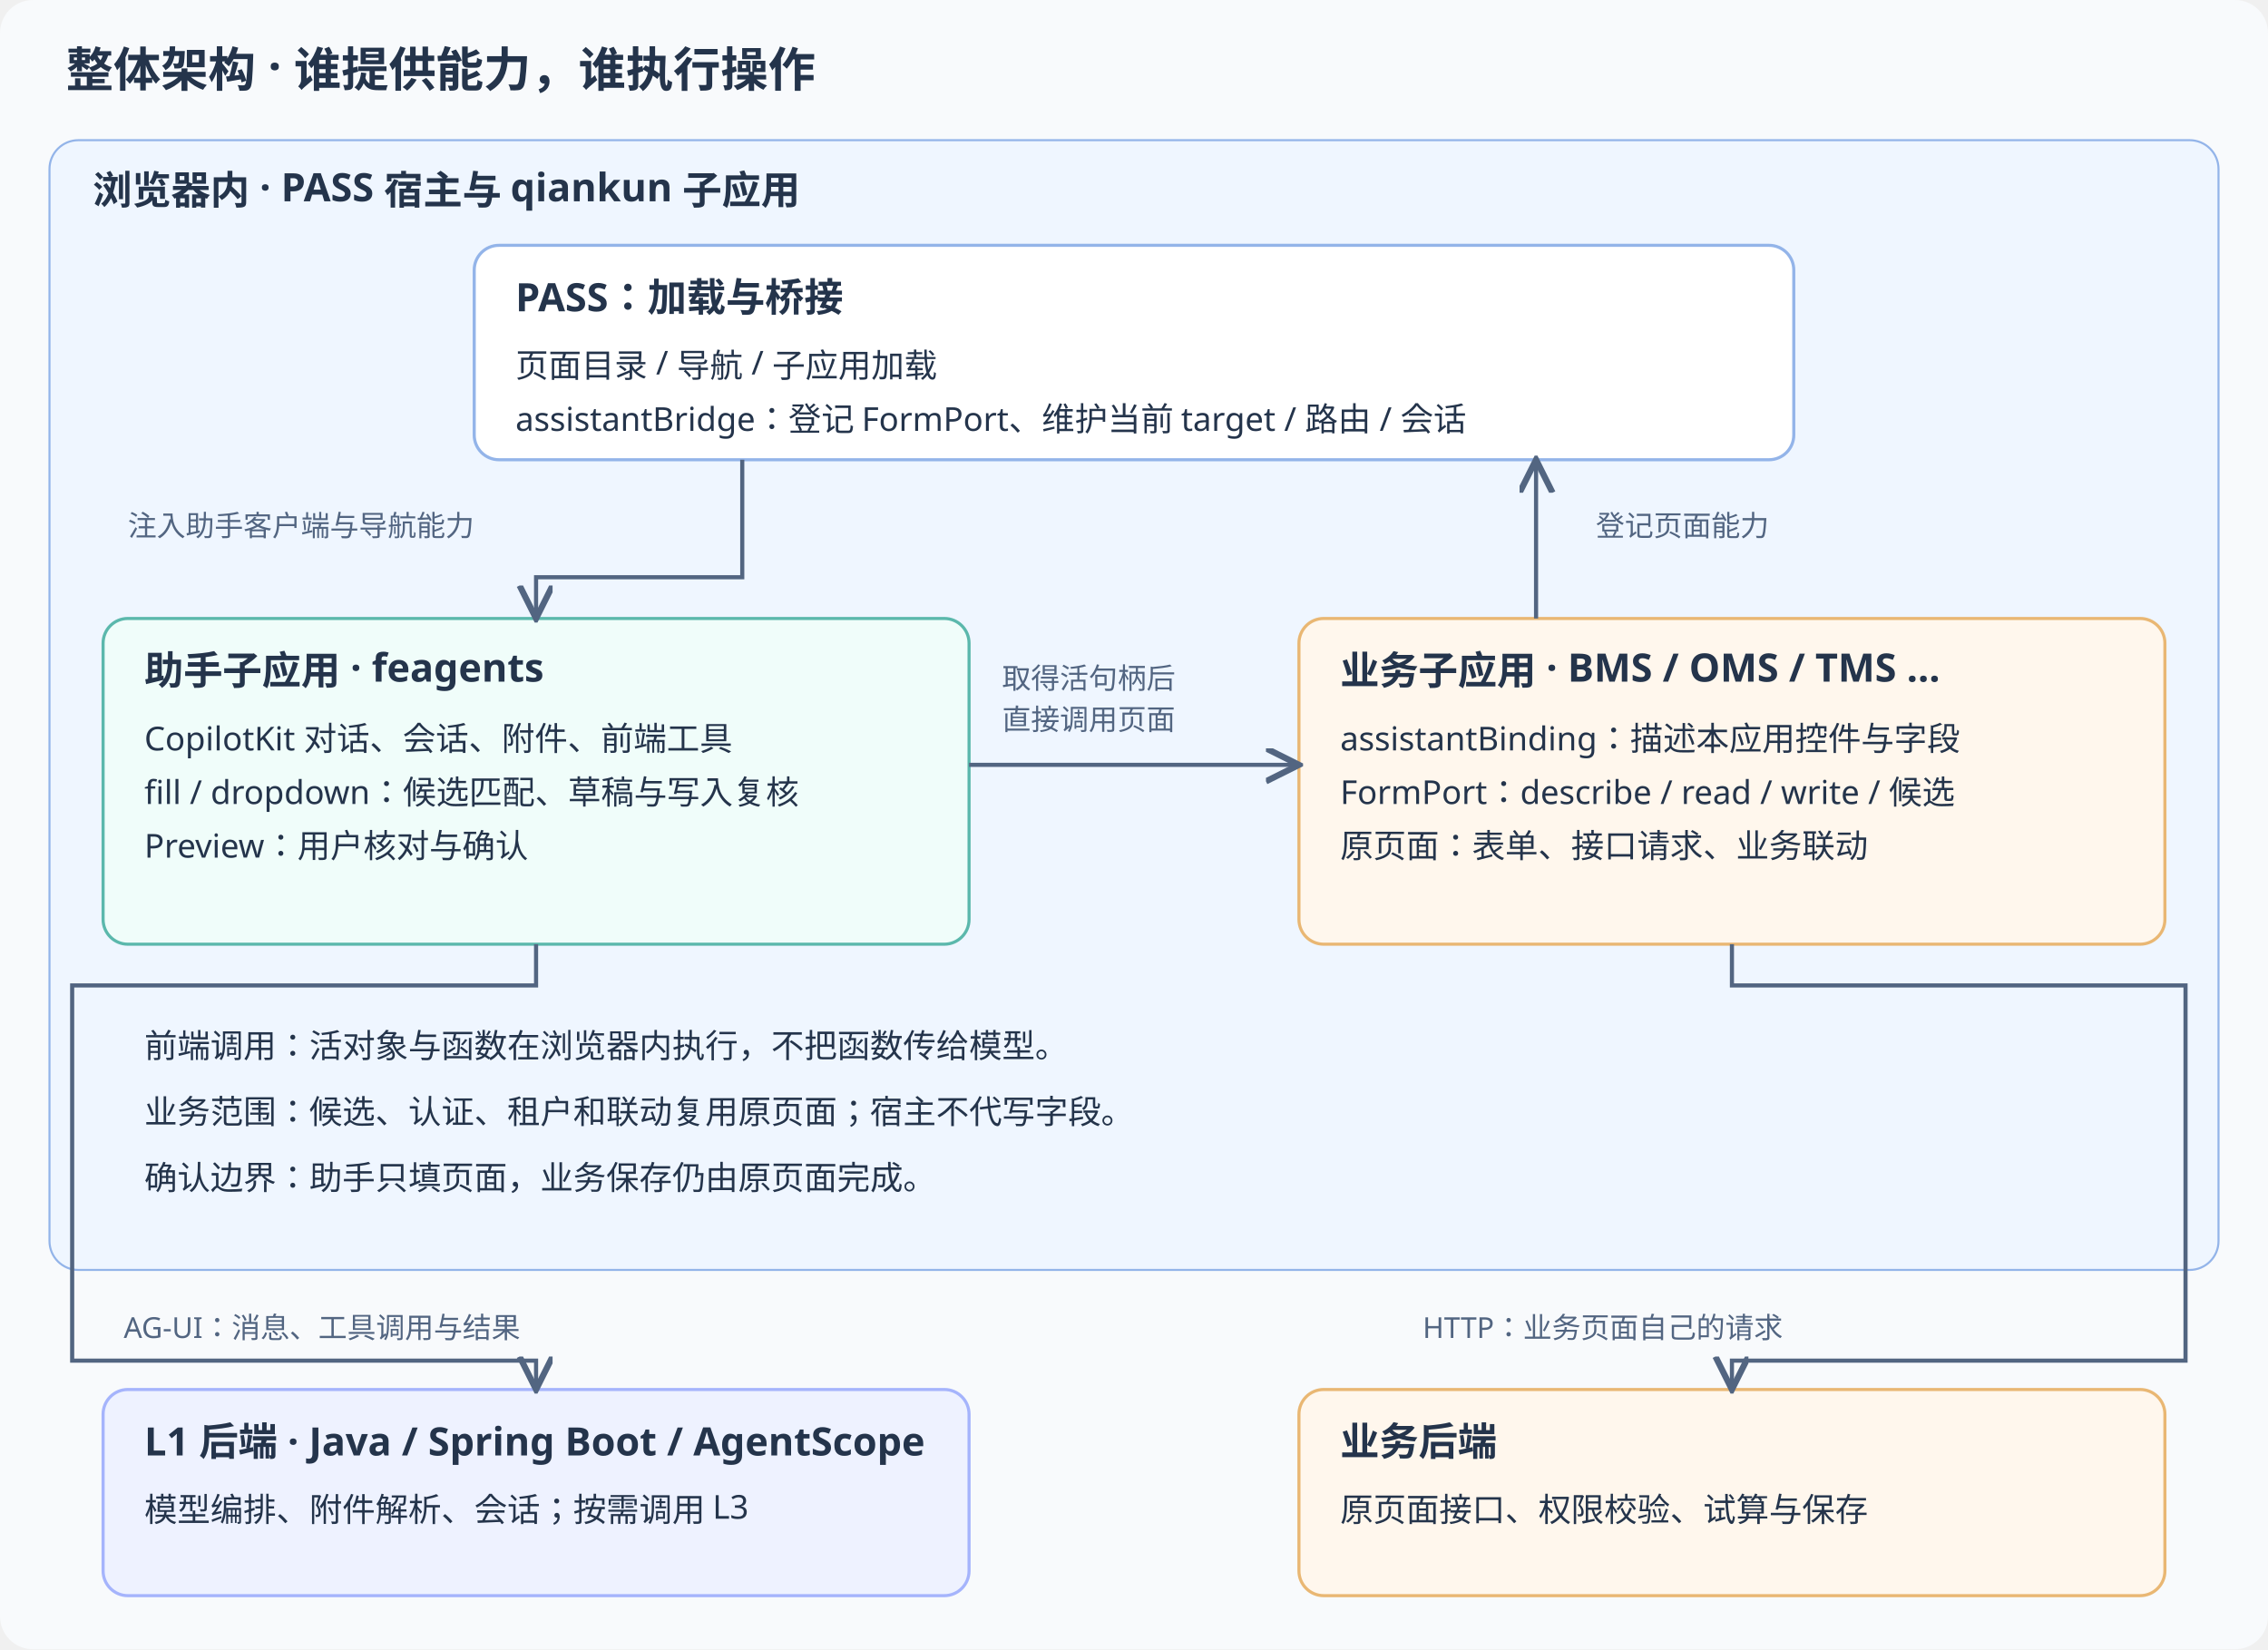
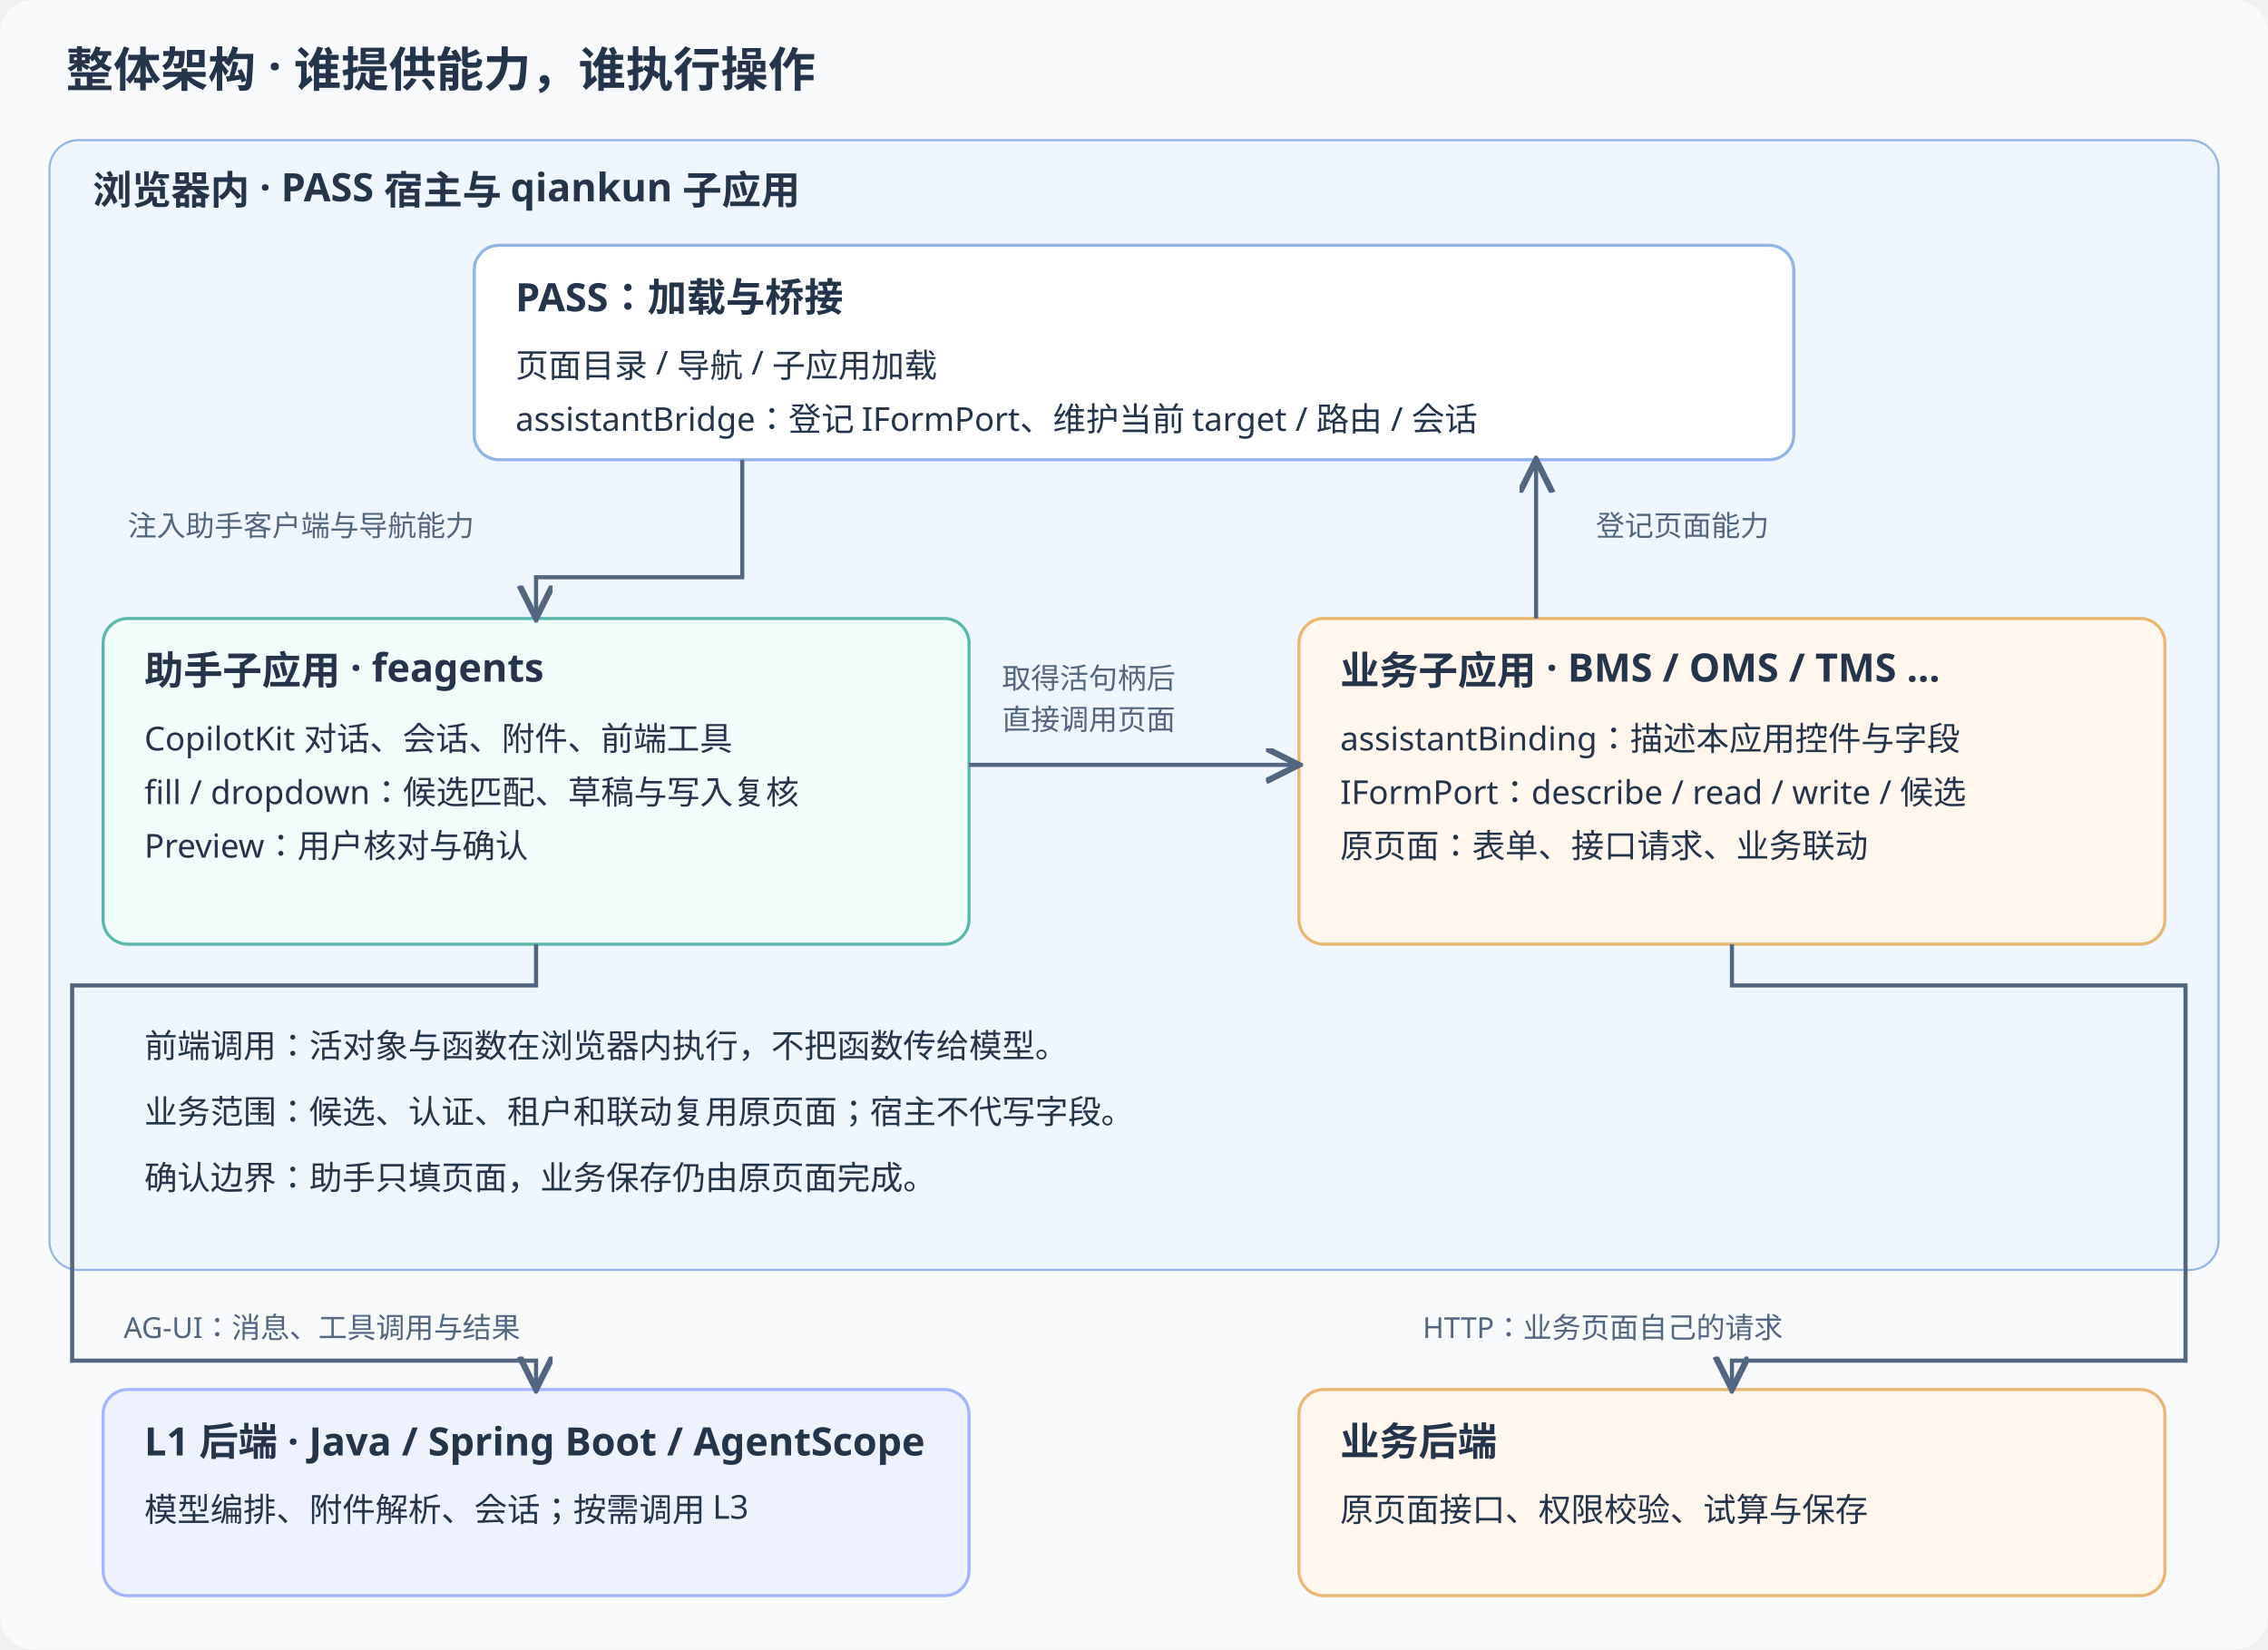
<svg xmlns="http://www.w3.org/2000/svg" width="1100" height="800" viewBox="0 0 1100 800" role="img" aria-labelledby="title">
  <defs>
    <marker id="arrow" markerWidth="9" markerHeight="9" refX="8" refY="4" orient="auto-start-reverse">
      <path d="M0 0L8 4L0 8" fill="none" stroke="#526581" stroke-width="1.5" />
    </marker>
  </defs>
  <style>text{font-family:system-ui,"Microsoft YaHei",sans-serif;fill:#24344b}.title{font-size:23px;font-weight:700}.head{font-size:19px;font-weight:650}.body{font-size:16px}.small{font-size:14px;fill:#526581}.line{fill:none;stroke:#526581;stroke-width:2;marker-end:url(#arrow)}</style>
  <rect width="1100" height="800" rx="16" fill="#f8fafc" />
  <text x="32" y="42" class="title">整体架构 · 谁提供能力，谁执行操作</text>
  <rect x="24" y="68" width="1052" height="548" rx="14" fill="#eff6ff" stroke="#93b4e9" />
  <text x="45" y="99" class="head">浏览器内 · PASS 宿主与 qiankun 子应用</text>
  <rect x="230" y="119" width="640" height="104" rx="12" fill="#ffffff" stroke="#93b4e9" stroke-width="1.5" />
  <text x="250" y="151" class="head">PASS：加载与桥接</text>
  <text x="250" y="183" class="body">页面目录 / 导航 / 子应用加载</text>
-   <text x="250" y="209" class="body">assistantBridge：登记 FormPort、维护当前 target / 路由 / 会话</text>
+   <text x="250" y="209" class="body">assistantBridge：登记 IFormPort、维护当前 target / 路由 / 会话</text>
  <rect x="50" y="300" width="420" height="158" rx="12" fill="#f0fdfa" stroke="#5bb8ac" stroke-width="1.5" />
  <text x="70" y="332" class="head">助手子应用 · feagents</text>
  <text x="70" y="364" class="body">CopilotKit 对话、会话、附件、前端工具</text>
  <text x="70" y="390" class="body">fill / dropdown：候选匹配、草稿与写入复核</text>
  <text x="70" y="416" class="body">Preview：用户核对与确认</text>
  <rect x="630" y="300" width="420" height="158" rx="12" fill="#fff7ed" stroke="#e9b773" stroke-width="1.5" />
  <text x="650" y="332" class="head">业务子应用 · BMS / OMS / TMS …</text>
  <text x="650" y="364" class="body">assistantBinding：描述本应用控件与字段</text>
-   <text x="650" y="390" class="body">FormPort：describe / read / write / 候选</text>
+   <text x="650" y="390" class="body">IFormPort：describe / read / write / 候选</text>
  <text x="650" y="416" class="body">原页面：表单、接口请求、业务联动</text>
  <path d="M360 223 V280 H260 V300" class="line" />
  <text x="62" y="260" class="small">注入助手客户端与导航能力</text>
  <path d="M745 300 V252 H745 V223" class="line" />
  <text x="774" y="260" class="small">登记页面能力</text>
  <path d="M470 371 H630" class="line" />
  <text x="486" y="334" class="small">取得活句柄后</text>
  <text x="486" y="354" class="small">直接调用页面</text>
  <text x="70" y="513" class="body">前端调用：活对象与函数在浏览器内执行，不把函数传给模型。</text>
  <text x="70" y="545" class="body">业务范围：候选、认证、租户和联动复用原页面；宿主不代写字段。</text>
  <text x="70" y="577" class="body">确认边界：助手只填页面，业务保存仍由原页面完成。</text>
  <rect x="50" y="674" width="420" height="100" rx="12" fill="#eef2ff" stroke="#a5b4fc" stroke-width="1.5" />
  <text x="70" y="706" class="head">L1 后端 · Java / Spring Boot / AgentScope</text>
  <text x="70" y="738" class="body">模型编排、附件解析、会话；按需调用 L3</text>
  <rect x="630" y="674" width="420" height="100" rx="12" fill="#fff7ed" stroke="#e9b773" stroke-width="1.5" />
  <text x="650" y="706" class="head">业务后端</text>
  <text x="650" y="738" class="body">原页面接口、权限校验、试算与保存</text>
  <path d="M260 458 V478 H35 V660 H260 V674" class="line" />
  <text x="60" y="649" class="small">AG-UI：消息、工具调用与结果</text>
  <path d="M840 458 V478 H1060 V660 H840 V674" class="line" />
  <text x="690" y="649" class="small">HTTP：业务页面自己的请求</text>
</svg>
